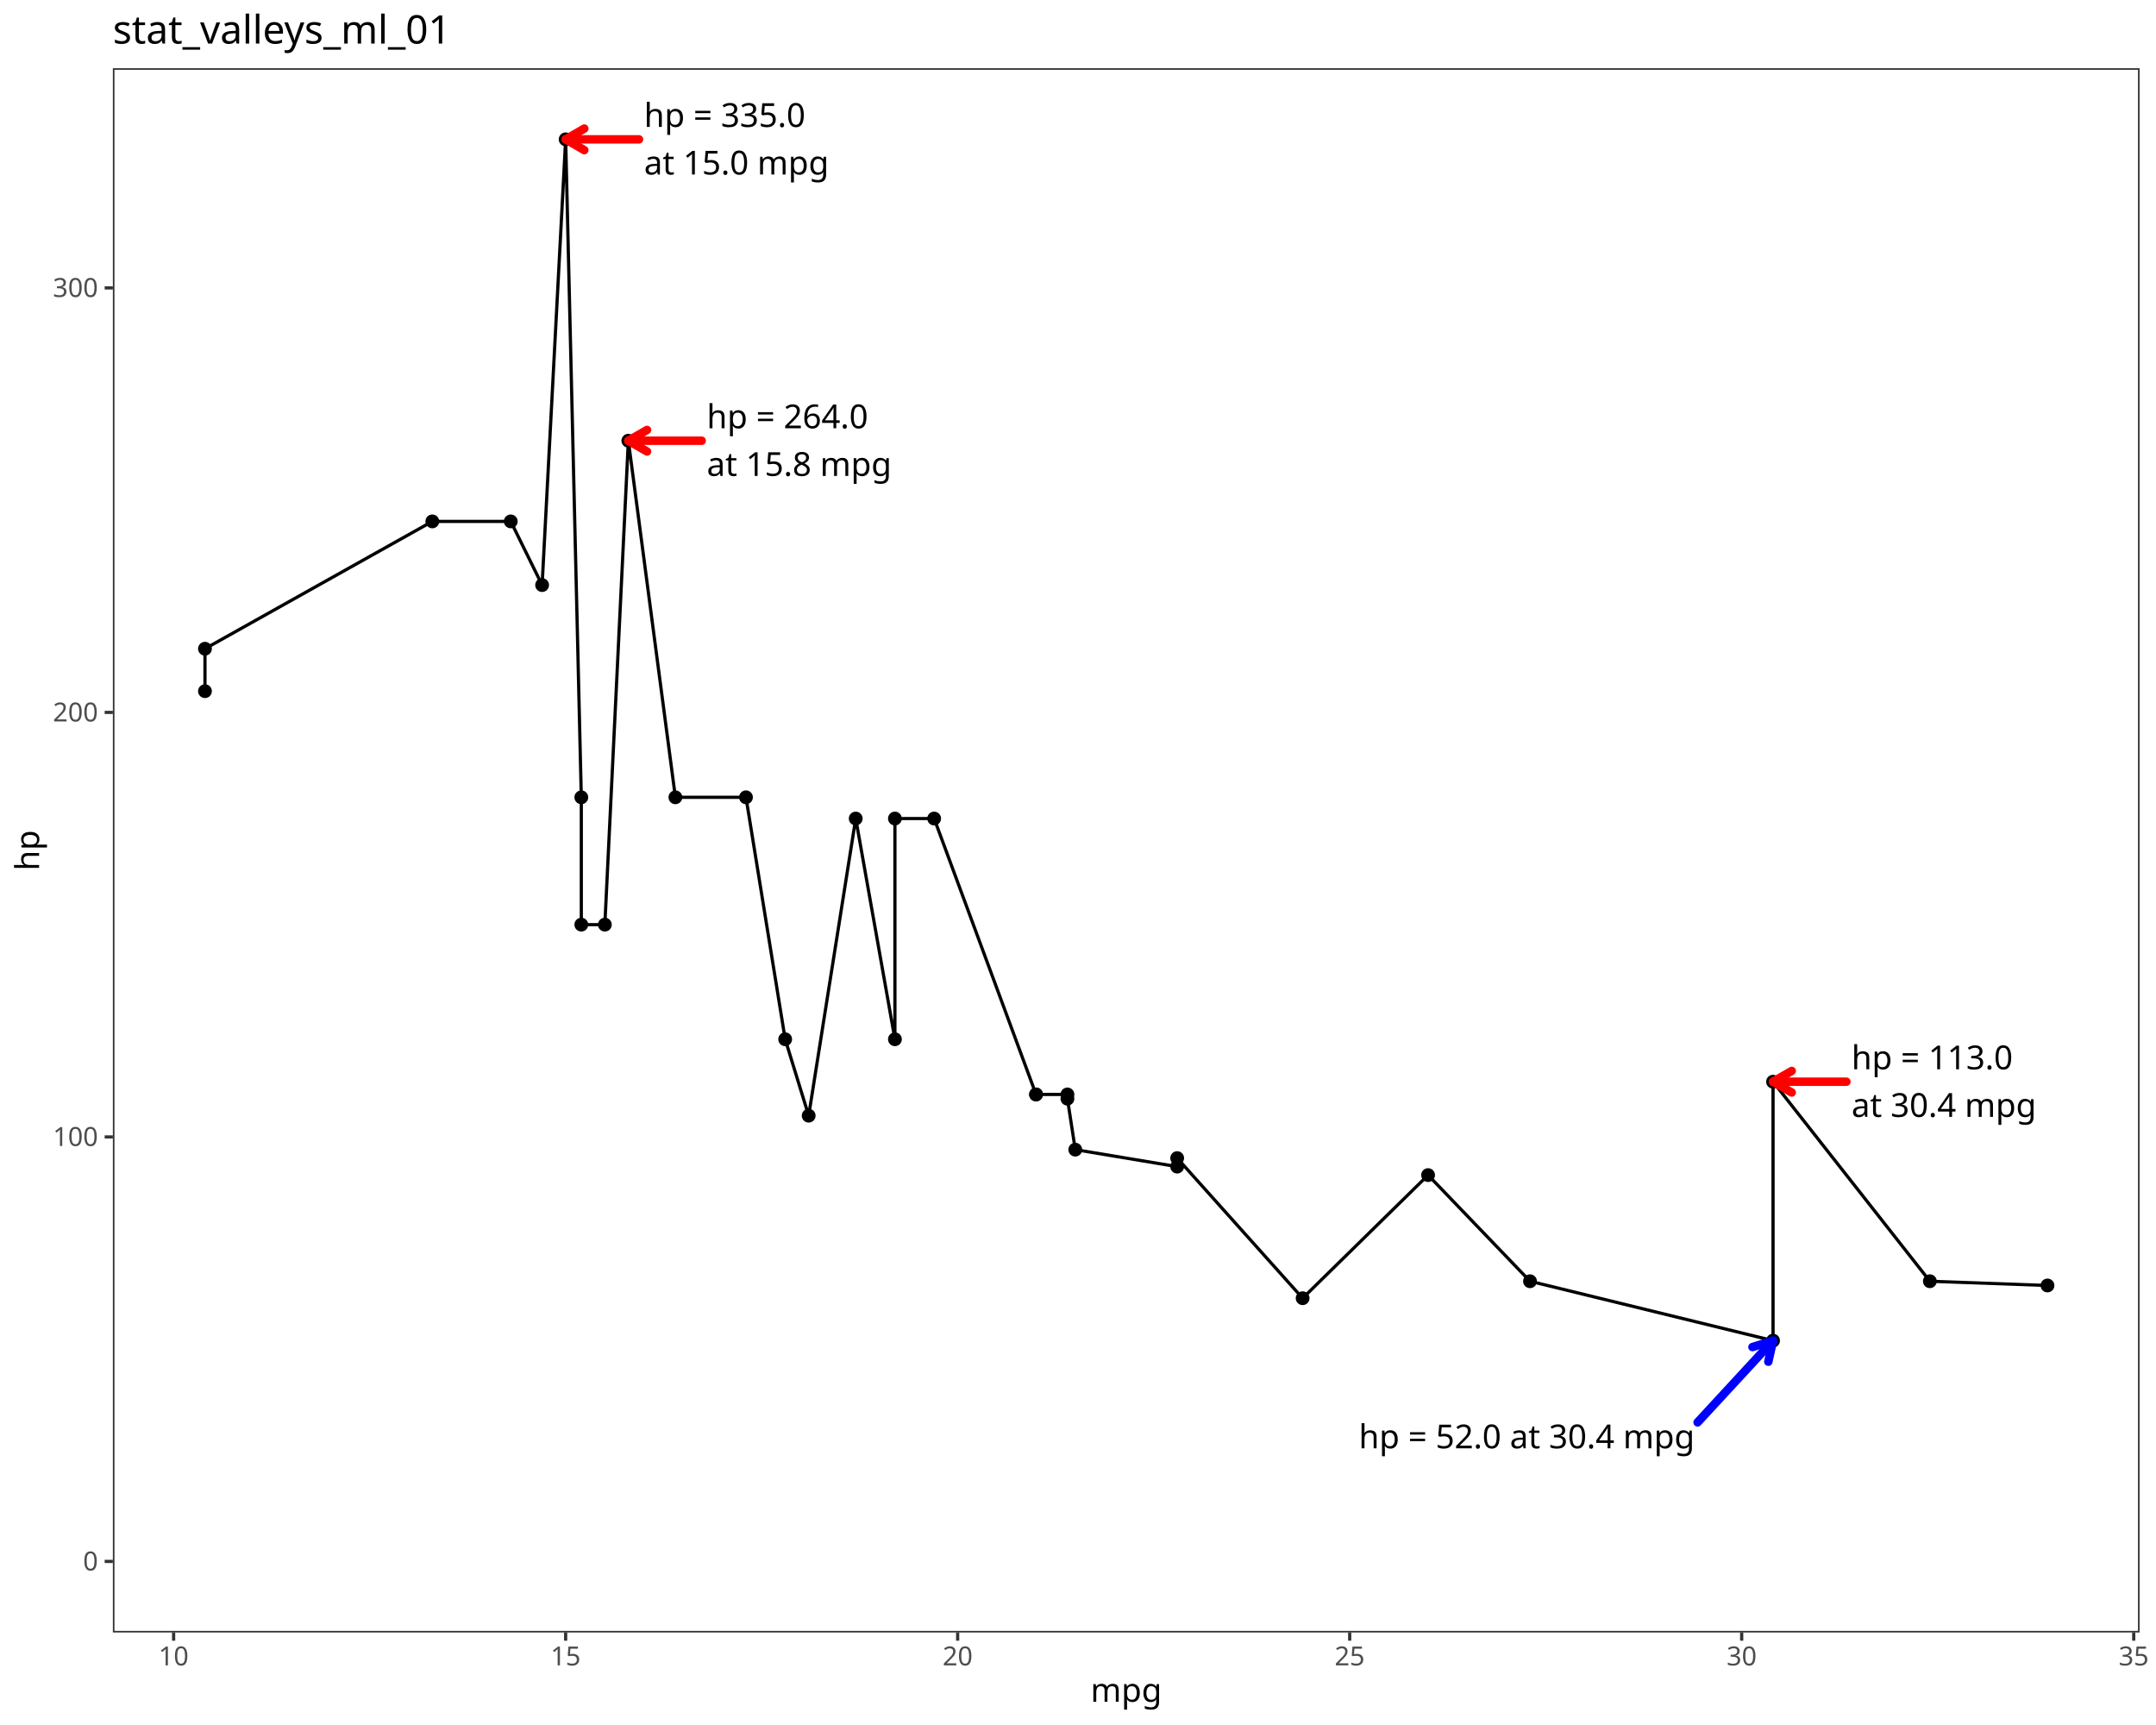
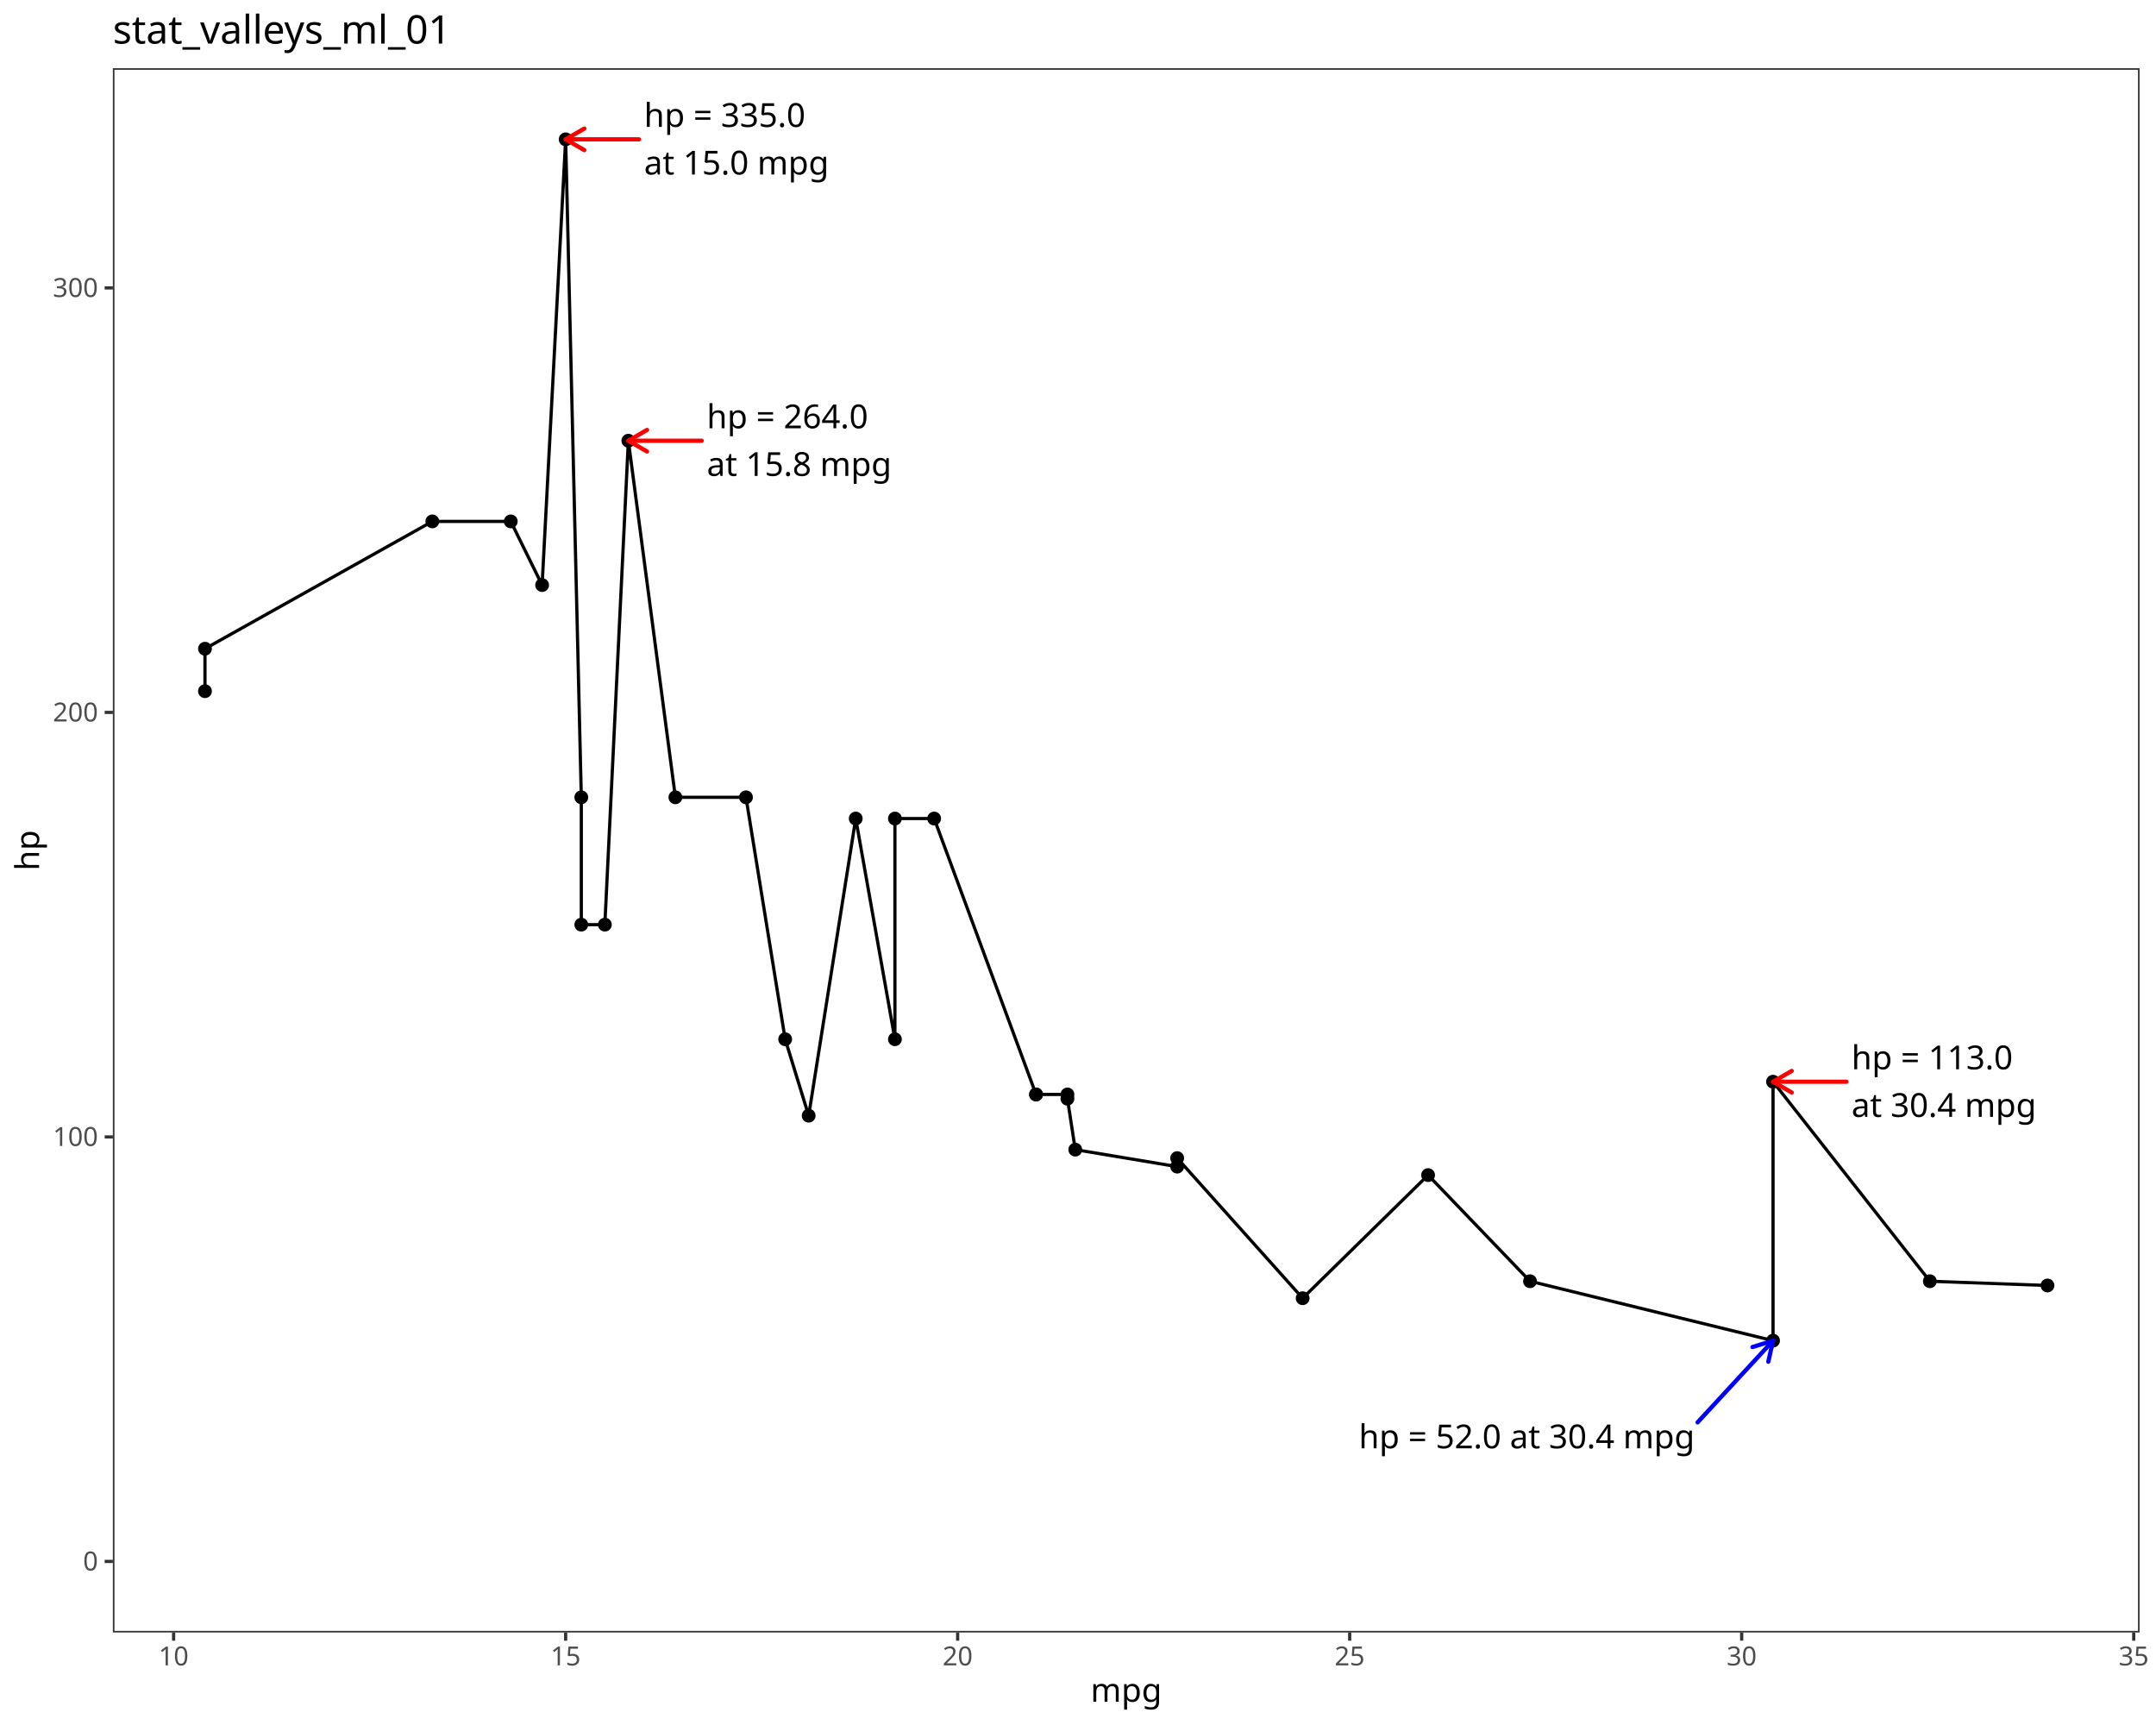
<svg xmlns="http://www.w3.org/2000/svg" class="svglite" data-engine-version="2.0" width="720.00pt" height="576.00pt" viewBox="0 0 720.00 576.00">
  <defs>
    <style type="text/css">
    .svglite line, .svglite polyline, .svglite polygon, .svglite path, .svglite rect, .svglite circle {
      fill: none;
      stroke: #000000;
      stroke-linecap: round;
      stroke-linejoin: round;
      stroke-miterlimit: 10.00;
    }
  </style>
  </defs>
  <rect width="100%" height="100%" style="stroke: none; fill: #FFFFFF;" />
  <defs>
    <clipPath id="cpMC4wMHw3MjAuMDB8MC4wMHw1NzYuMDA=">
      <rect x="0.00" y="0.00" width="720.00" height="576.00" />
    </clipPath>
  </defs>
  <g clip-path="url(#cpMC4wMHw3MjAuMDB8MC4wMHw1NzYuMDA=)">
    <rect x="0.00" y="0.00" width="720.00" height="576.00" style="stroke-width: 1.07; stroke: #FFFFFF; fill: #FFFFFF;" />
  </g>
  <defs>
    <clipPath id="cpMzcuNjl8NzE0LjUyfDIyLjc4fDU0NS4xMQ==">
      <rect x="37.69" y="22.78" width="676.83" height="522.33" />
    </clipPath>
  </defs>
  <g clip-path="url(#cpMzcuNjl8NzE0LjUyfDIyLjc4fDU0NS4xMQ==)">
    <rect x="37.69" y="22.78" width="676.83" height="522.33" style="stroke-width: 1.07; stroke: none; fill: #FFFFFF;" />
    <polyline points="68.45,230.79 68.45,216.62 144.38,174.10 170.57,174.10 181.04,195.36 188.90,46.53 194.13,266.23 194.13,308.75 201.99,308.75 209.84,147.16 225.55,266.23 249.12,266.23 262.21,347.02 270.06,372.54 285.77,273.32 298.86,347.02 298.86,273.32 311.96,273.32 345.99,365.45 345.99,365.45 356.47,365.45 356.47,366.87 359.09,383.88 393.12,389.55 393.12,386.71 435.02,433.49 476.91,392.38 510.95,427.82 592.11,447.66 592.11,361.20 644.48,427.82 683.76,429.24 " style="stroke-width: 1.07; stroke-linecap: butt;" />
    <circle cx="345.99" cy="365.45" r="1.95" style="stroke-width: 0.71; fill: #000000;" />
    <circle cx="345.99" cy="365.45" r="1.95" style="stroke-width: 0.71; fill: #000000;" />
    <circle cx="393.12" cy="389.55" r="1.95" style="stroke-width: 0.71; fill: #000000;" />
    <circle cx="356.47" cy="365.45" r="1.95" style="stroke-width: 0.71; fill: #000000;" />
    <circle cx="285.77" cy="273.32" r="1.95" style="stroke-width: 0.71; fill: #000000;" />
    <circle cx="270.06" cy="372.54" r="1.95" style="stroke-width: 0.71; fill: #000000;" />
    <circle cx="170.57" cy="174.10" r="1.95" style="stroke-width: 0.71; fill: #000000;" />
    <circle cx="435.02" cy="433.49" r="1.95" style="stroke-width: 0.71; fill: #000000;" />
    <circle cx="393.12" cy="386.71" r="1.95" style="stroke-width: 0.71; fill: #000000;" />
    <circle cx="298.86" cy="347.02" r="1.95" style="stroke-width: 0.71; fill: #000000;" />
    <circle cx="262.21" cy="347.02" r="1.95" style="stroke-width: 0.71; fill: #000000;" />
    <circle cx="225.55" cy="266.23" r="1.95" style="stroke-width: 0.71; fill: #000000;" />
    <circle cx="249.12" cy="266.23" r="1.95" style="stroke-width: 0.71; fill: #000000;" />
    <circle cx="194.13" cy="266.23" r="1.95" style="stroke-width: 0.71; fill: #000000;" />
    <circle cx="68.45" cy="230.79" r="1.95" style="stroke-width: 0.71; fill: #000000;" />
    <circle cx="68.45" cy="216.62" r="1.95" style="stroke-width: 0.71; fill: #000000;" />
    <circle cx="181.04" cy="195.36" r="1.95" style="stroke-width: 0.71; fill: #000000;" />
    <circle cx="644.48" cy="427.82" r="1.95" style="stroke-width: 0.71; fill: #000000;" />
    <circle cx="592.11" cy="447.66" r="1.95" style="stroke-width: 0.71; fill: #000000;" />
    <circle cx="683.76" cy="429.24" r="1.95" style="stroke-width: 0.71; fill: #000000;" />
    <circle cx="359.09" cy="383.88" r="1.95" style="stroke-width: 0.71; fill: #000000;" />
    <circle cx="201.99" cy="308.75" r="1.95" style="stroke-width: 0.71; fill: #000000;" />
    <circle cx="194.13" cy="308.75" r="1.95" style="stroke-width: 0.71; fill: #000000;" />
    <circle cx="144.38" cy="174.10" r="1.95" style="stroke-width: 0.71; fill: #000000;" />
    <circle cx="298.86" cy="273.32" r="1.95" style="stroke-width: 0.71; fill: #000000;" />
    <circle cx="510.95" cy="427.82" r="1.95" style="stroke-width: 0.71; fill: #000000;" />
    <circle cx="476.91" cy="392.38" r="1.95" style="stroke-width: 0.71; fill: #000000;" />
    <circle cx="592.11" cy="361.20" r="1.95" style="stroke-width: 0.71; fill: #000000;" />
    <circle cx="209.84" cy="147.16" r="1.95" style="stroke-width: 0.71; fill: #000000;" />
    <circle cx="311.96" cy="273.32" r="1.95" style="stroke-width: 0.71; fill: #000000;" />
    <circle cx="188.90" cy="46.53" r="1.95" style="stroke-width: 0.71; fill: #000000;" />
    <circle cx="356.47" cy="366.87" r="1.95" style="stroke-width: 0.71; fill: #000000;" />
-     <line x1="213.39" y1="46.53" x2="188.90" y2="46.53" style="stroke-width: 2.83; stroke: #FF0000;" />
-     <polyline points="195.13,42.93 188.90,46.53 195.13,50.13 " style="stroke-width: 2.83; stroke: #FF0000;" />
+     <line x1="213.39" y1="46.53" x2="188.90" y2="46.53" style="stroke-width: 1.42; stroke: #FF0000;" />
+     <polyline points="195.13,42.93 188.90,46.53 195.13,50.13 " style="stroke-width: 1.42; stroke: #FF0000;" />
    <text x="215.08" y="42.38" style="font-size: 11.04px; font-family: sans;" textLength="52.49px" lengthAdjust="spacingAndGlyphs">hp = 335.0</text>
    <text x="215.08" y="58.27" style="font-size: 11.04px; font-family: sans;" textLength="61.38px" lengthAdjust="spacingAndGlyphs"> at 15.0 mpg</text>
-     <line x1="234.33" y1="147.16" x2="209.84" y2="147.16" style="stroke-width: 2.83; stroke: #FF0000;" />
-     <polyline points="216.08,143.56 209.84,147.16 216.08,150.76 " style="stroke-width: 2.83; stroke: #FF0000;" />
+     <line x1="234.33" y1="147.16" x2="209.84" y2="147.16" style="stroke-width: 1.42; stroke: #FF0000;" />
+     <polyline points="216.08,143.56 209.84,147.16 216.08,150.76 " style="stroke-width: 1.42; stroke: #FF0000;" />
    <text x="236.02" y="143.01" style="font-size: 11.04px; font-family: sans;" textLength="52.49px" lengthAdjust="spacingAndGlyphs">hp = 264.0</text>
    <text x="236.02" y="158.91" style="font-size: 11.04px; font-family: sans;" textLength="61.38px" lengthAdjust="spacingAndGlyphs"> at 15.8 mpg</text>
-     <line x1="616.61" y1="361.20" x2="592.11" y2="361.20" style="stroke-width: 2.83; stroke: #FF0000;" />
-     <polyline points="598.35,357.60 592.11,361.20 598.35,364.80 " style="stroke-width: 2.83; stroke: #FF0000;" />
+     <line x1="616.61" y1="361.20" x2="592.11" y2="361.20" style="stroke-width: 1.42; stroke: #FF0000;" />
+     <polyline points="598.35,357.60 592.11,361.20 598.35,364.80 " style="stroke-width: 1.42; stroke: #FF0000;" />
    <text x="618.30" y="357.05" style="font-size: 11.04px; font-family: sans;" textLength="52.49px" lengthAdjust="spacingAndGlyphs">hp = 113.0</text>
    <text x="618.30" y="372.95" style="font-size: 11.04px; font-family: sans;" textLength="61.38px" lengthAdjust="spacingAndGlyphs"> at 30.4 mpg</text>
-     <line x1="566.91" y1="474.95" x2="592.11" y2="447.66" style="stroke-width: 2.83; stroke: #0000FF;" />
-     <polyline points="590.53,454.69 592.11,447.66 585.24,449.80 " style="stroke-width: 2.83; stroke: #0000FF;" />
+     <line x1="566.91" y1="474.95" x2="592.11" y2="447.66" style="stroke-width: 1.42; stroke: #0000FF;" />
+     <polyline points="590.53,454.69 592.11,447.66 585.24,449.80 " style="stroke-width: 1.42; stroke: #0000FF;" />
    <text x="565.93" y="483.61" text-anchor="end" style="font-size: 11.04px; font-family: sans;" textLength="110.80px" lengthAdjust="spacingAndGlyphs">hp = 52.0 at 30.4 mpg </text>
    <rect x="37.69" y="22.78" width="676.83" height="522.33" style="stroke-width: 1.07; stroke: #333333;" />
  </g>
  <g clip-path="url(#cpMC4wMHw3MjAuMDB8MC4wMHw1NzYuMDA=)">
    <text x="32.76" y="524.40" text-anchor="end" style="font-size: 8.80px; fill: #4D4D4D; font-family: sans;" textLength="4.89px" lengthAdjust="spacingAndGlyphs">0</text>
    <text x="32.76" y="382.65" text-anchor="end" style="font-size: 8.80px; fill: #4D4D4D; font-family: sans;" textLength="14.68px" lengthAdjust="spacingAndGlyphs">100</text>
    <text x="32.76" y="240.91" text-anchor="end" style="font-size: 8.80px; fill: #4D4D4D; font-family: sans;" textLength="14.68px" lengthAdjust="spacingAndGlyphs">200</text>
    <text x="32.76" y="99.16" text-anchor="end" style="font-size: 8.80px; fill: #4D4D4D; font-family: sans;" textLength="14.68px" lengthAdjust="spacingAndGlyphs">300</text>
    <polyline points="34.95,521.37 37.69,521.37 " style="stroke-width: 1.07; stroke: #333333; stroke-linecap: butt;" />
    <polyline points="34.95,379.63 37.69,379.63 " style="stroke-width: 1.07; stroke: #333333; stroke-linecap: butt;" />
    <polyline points="34.95,237.88 37.69,237.88 " style="stroke-width: 1.07; stroke: #333333; stroke-linecap: butt;" />
    <polyline points="34.95,96.14 37.69,96.14 " style="stroke-width: 1.07; stroke: #333333; stroke-linecap: butt;" />
    <polyline points="57.98,547.85 57.98,545.11 " style="stroke-width: 1.07; stroke: #333333; stroke-linecap: butt;" />
    <polyline points="188.90,547.85 188.90,545.11 " style="stroke-width: 1.07; stroke: #333333; stroke-linecap: butt;" />
    <polyline points="319.81,547.85 319.81,545.11 " style="stroke-width: 1.07; stroke: #333333; stroke-linecap: butt;" />
    <polyline points="450.73,547.85 450.73,545.11 " style="stroke-width: 1.07; stroke: #333333; stroke-linecap: butt;" />
    <polyline points="581.64,547.85 581.64,545.11 " style="stroke-width: 1.07; stroke: #333333; stroke-linecap: butt;" />
    <polyline points="712.56,547.85 712.56,545.11 " style="stroke-width: 1.07; stroke: #333333; stroke-linecap: butt;" />
    <text x="57.98" y="556.10" text-anchor="middle" style="font-size: 8.80px; fill: #4D4D4D; font-family: sans;" textLength="9.79px" lengthAdjust="spacingAndGlyphs">10</text>
    <text x="188.90" y="556.10" text-anchor="middle" style="font-size: 8.80px; fill: #4D4D4D; font-family: sans;" textLength="9.79px" lengthAdjust="spacingAndGlyphs">15</text>
    <text x="319.81" y="556.10" text-anchor="middle" style="font-size: 8.80px; fill: #4D4D4D; font-family: sans;" textLength="9.79px" lengthAdjust="spacingAndGlyphs">20</text>
    <text x="450.73" y="556.10" text-anchor="middle" style="font-size: 8.80px; fill: #4D4D4D; font-family: sans;" textLength="9.79px" lengthAdjust="spacingAndGlyphs">25</text>
    <text x="581.64" y="556.10" text-anchor="middle" style="font-size: 8.80px; fill: #4D4D4D; font-family: sans;" textLength="9.79px" lengthAdjust="spacingAndGlyphs">30</text>
    <text x="712.56" y="556.10" text-anchor="middle" style="font-size: 8.80px; fill: #4D4D4D; font-family: sans;" textLength="9.79px" lengthAdjust="spacingAndGlyphs">35</text>
    <text x="376.10" y="568.24" text-anchor="middle" style="font-size: 11.00px; font-family: sans;" textLength="21.40px" lengthAdjust="spacingAndGlyphs">mpg</text>
    <text transform="translate(13.05,283.95) rotate(-90)" text-anchor="middle" style="font-size: 11.00px; font-family: sans;" textLength="12.24px" lengthAdjust="spacingAndGlyphs">hp</text>
    <text x="37.69" y="14.56" style="font-size: 13.20px; font-family: sans;" textLength="112.28px" lengthAdjust="spacingAndGlyphs">stat_valleys_ml_01</text>
  </g>
</svg>
